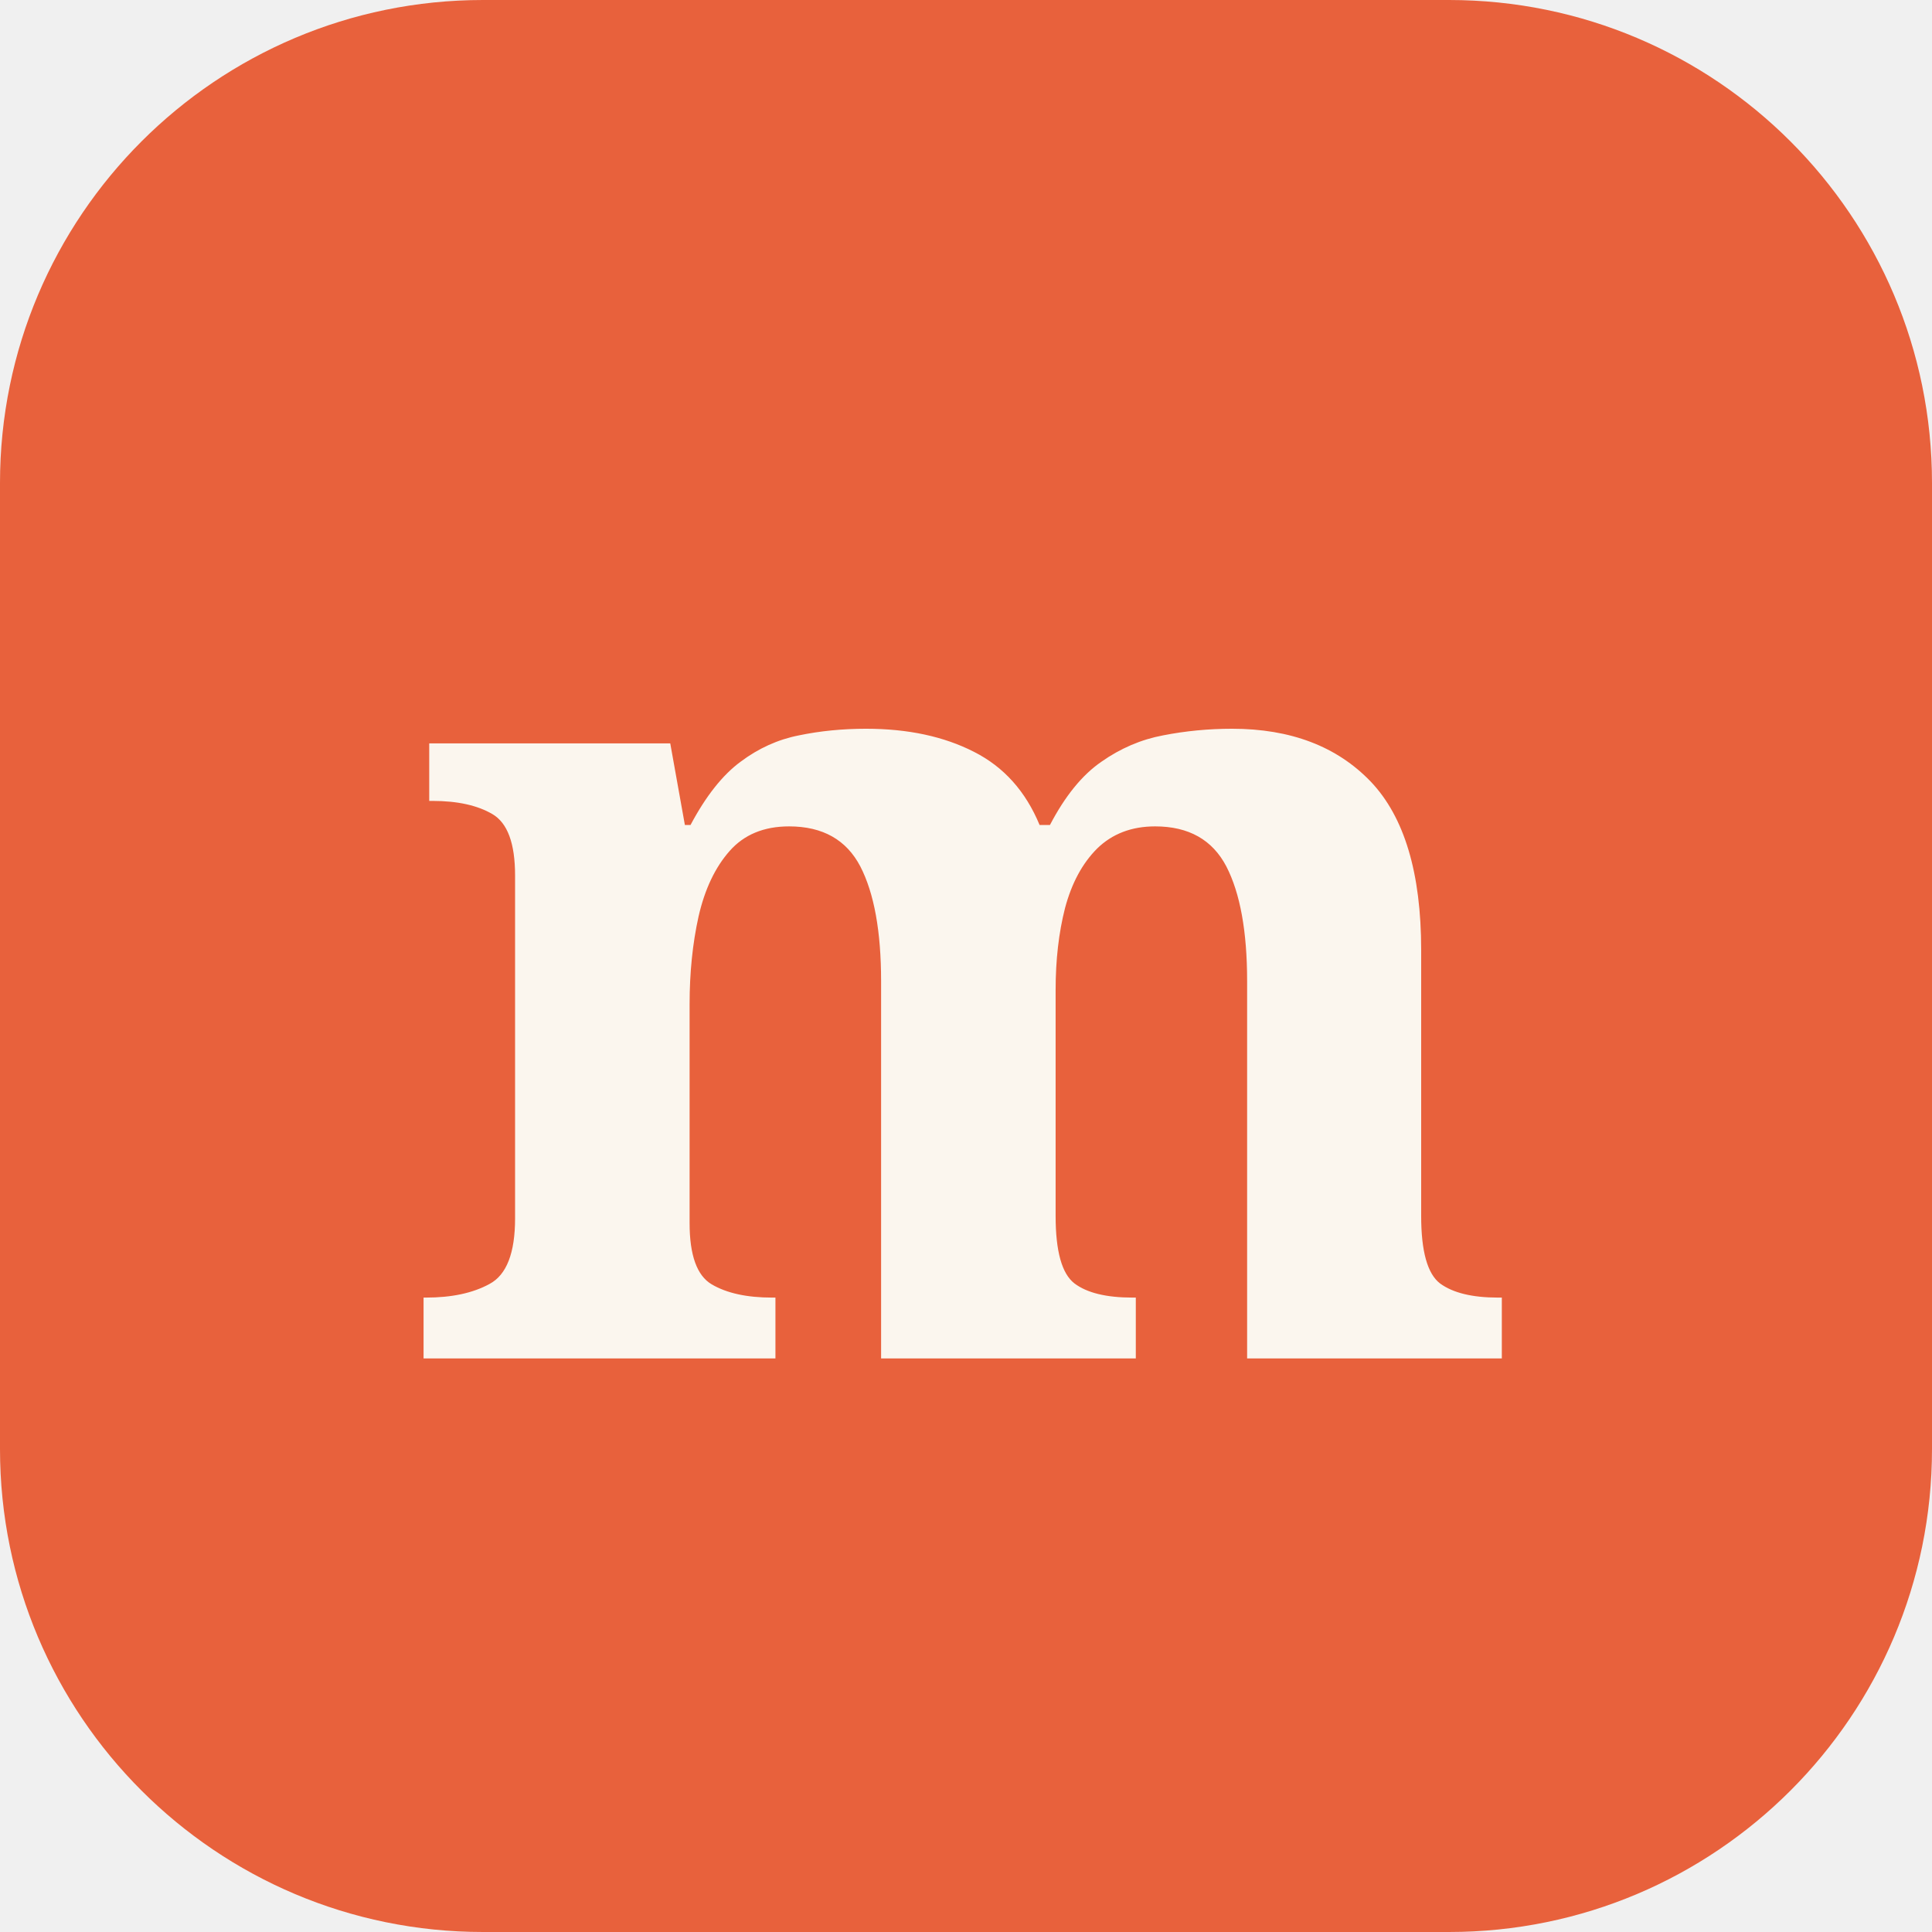
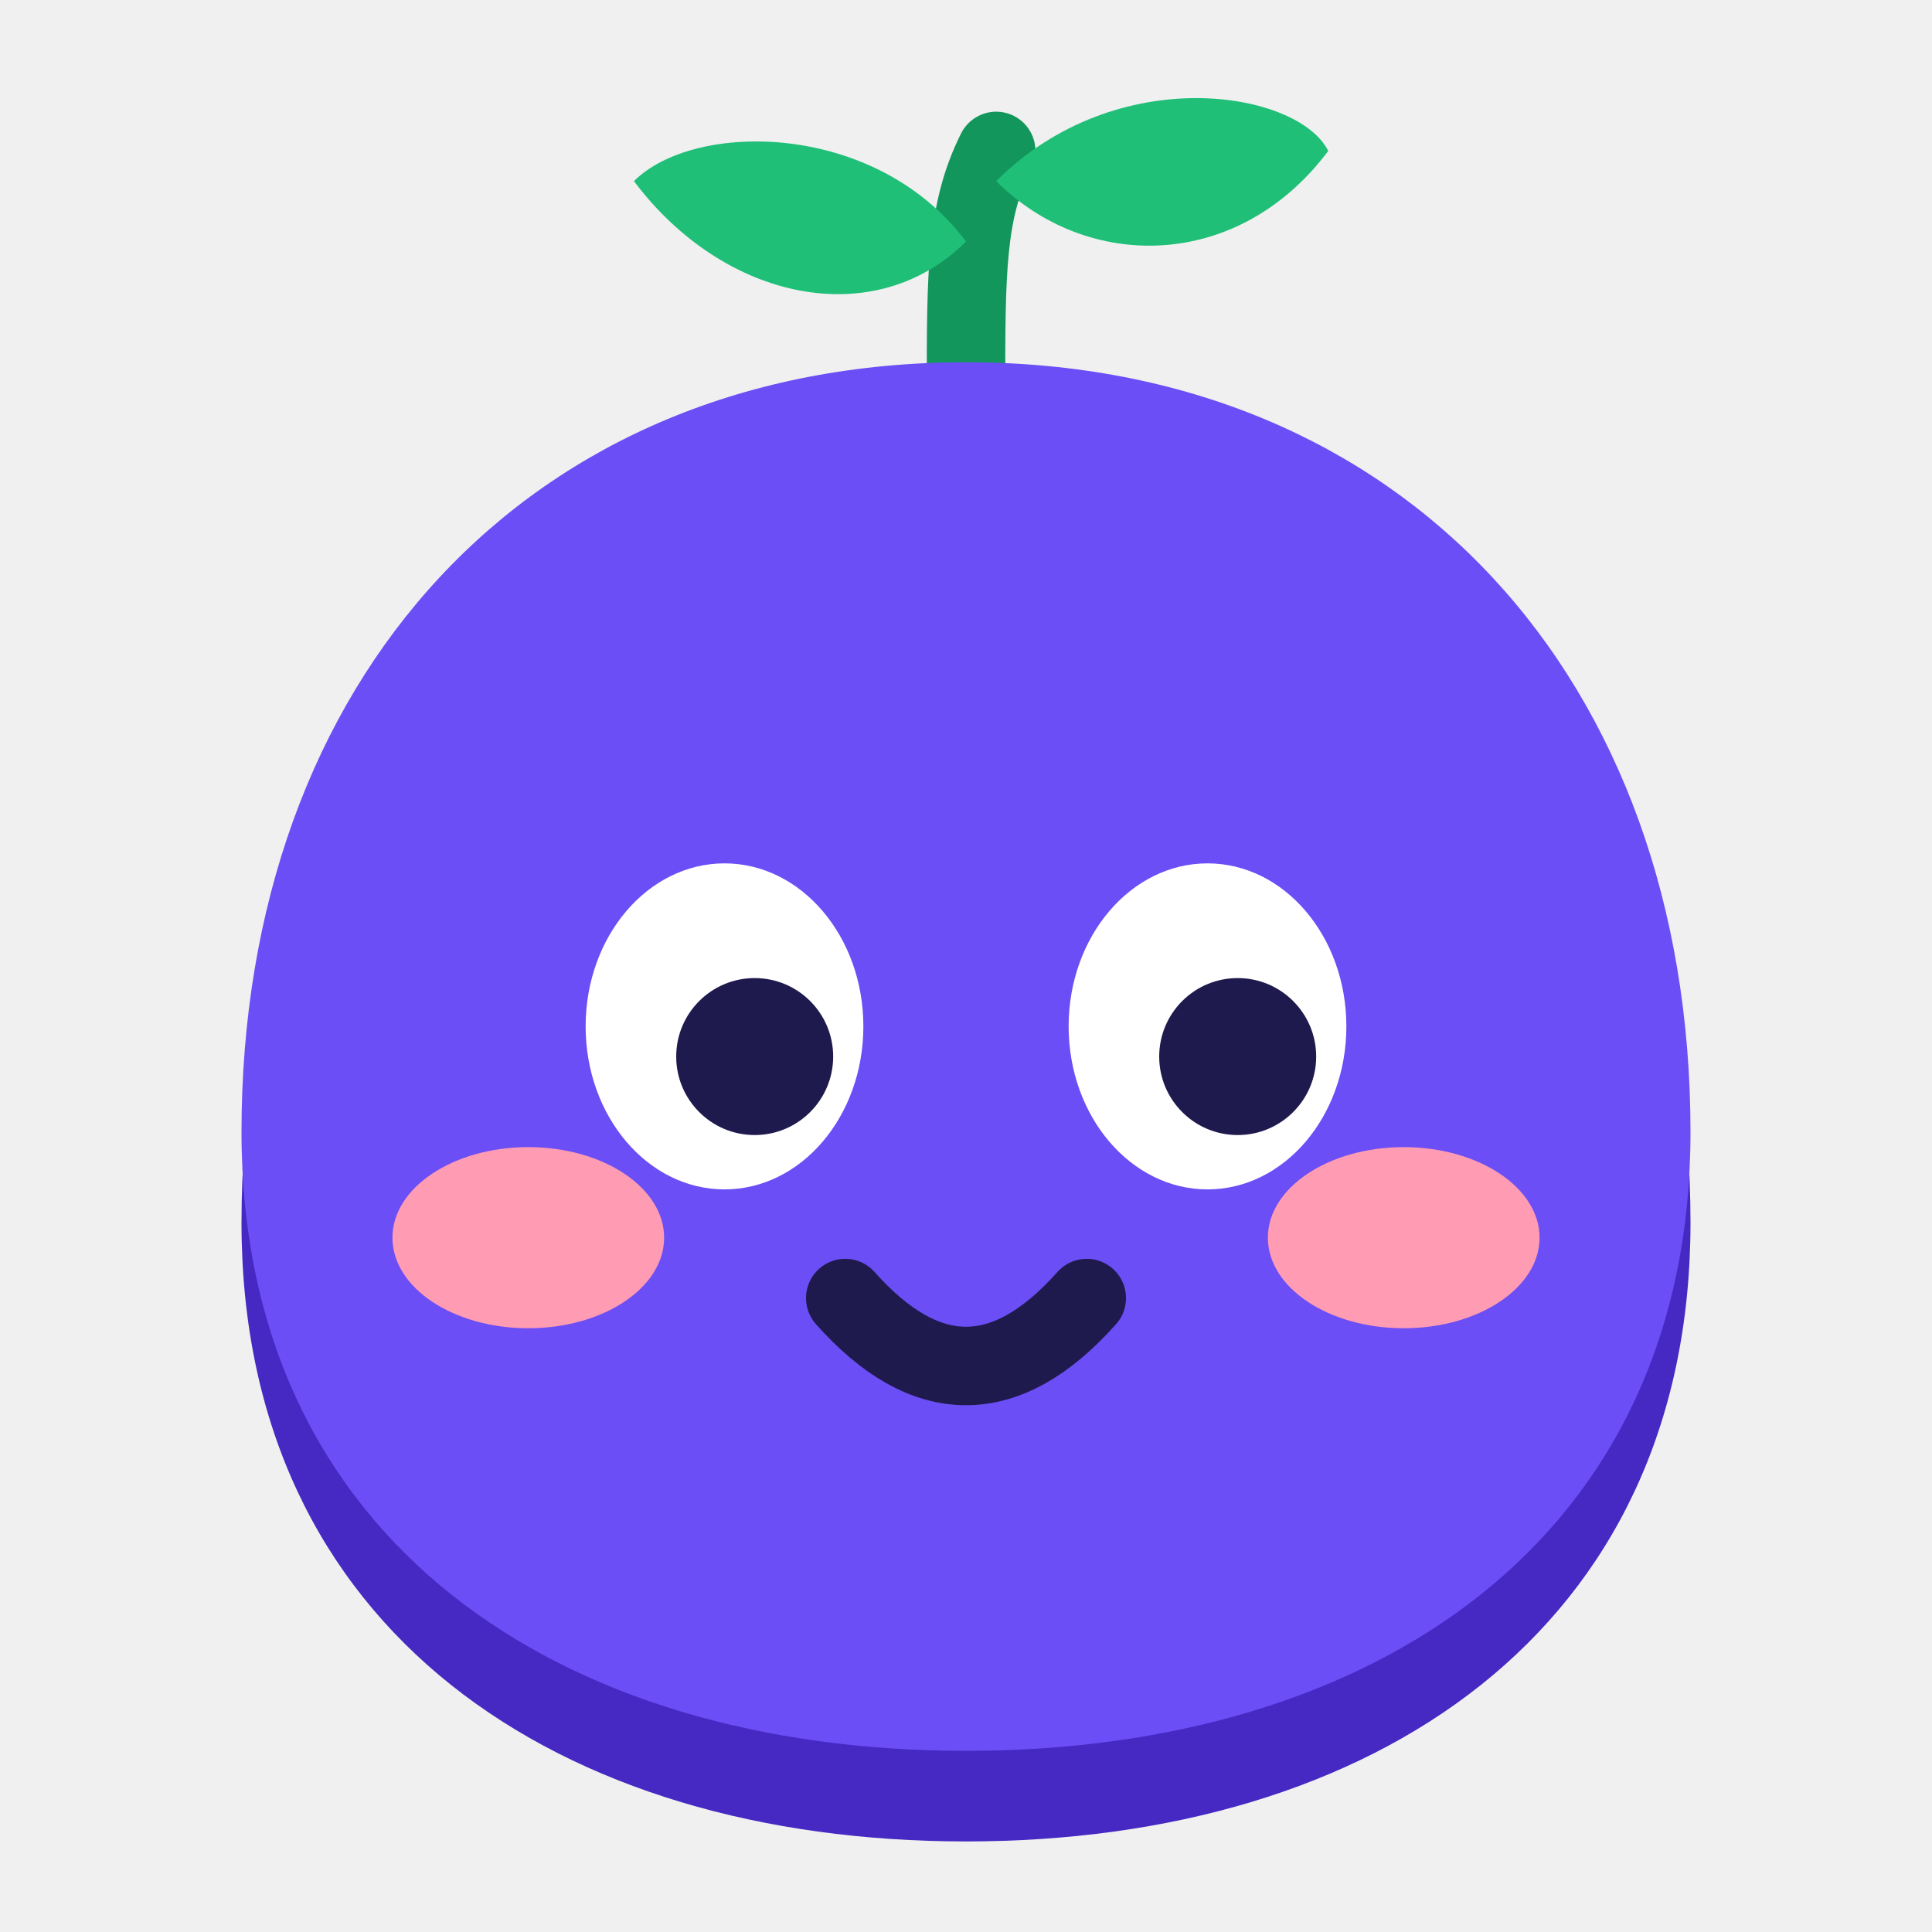
<svg xmlns="http://www.w3.org/2000/svg" viewBox="0 0 64 64">
-   <rect width="64" height="64" rx="16" fill="#e8613c" />
-   <text x="32" y="45" font-family="Georgia,serif" font-size="38" font-weight="700" text-anchor="middle" fill="#fbf6ee">m</text>
+   <path d="M32 13c0-4 0-6 1-8" stroke="#13965c" stroke-width="2.6" stroke-linecap="round" fill="none" />
+   <path d="M33 6c4-4 10-3 11-1-3 4-8 4-11 1Z" fill="#1fbf78" />
+   <path d="M32 8c-3-4-9-4-11-2 3 4 8 5 11 2Z" fill="#1fbf78" />
+   <path d="M32 15c14.5 0 24 10.5 24 25.5C56 54 45.5 61 32 61S8 54 8 40.5C8 25.5 17.5 15 32 15Z" fill="#4529c2" />
+   <path d="M32 12c14.5 0 24 10.5 24 25.5C56 51 45.5 58 32 58S8 51 8 37.5C8 22.5 17.5 12 32 12Z" fill="#6b4ef5" />
+   <ellipse cx="17.5" cy="41" rx="4.5" ry="3" fill="#ff9bb3" />
+   <ellipse cx="46.5" cy="41" rx="4.5" ry="3" fill="#ff9bb3" />
+   <ellipse cx="24" cy="34" rx="4.6" ry="5.4" fill="#fff" />
+   <ellipse cx="40" cy="34" rx="4.6" ry="5.4" fill="#fff" />
+   <circle cx="25" cy="35" r="2.6" fill="#1f1a4d" />
+   <circle cx="41" cy="35" r="2.6" fill="#1f1a4d" />
+   <path d="M28 43q4 4.5 8 0" stroke="#1f1a4d" stroke-width="2.6" stroke-linecap="round" fill="none" />
</svg>
